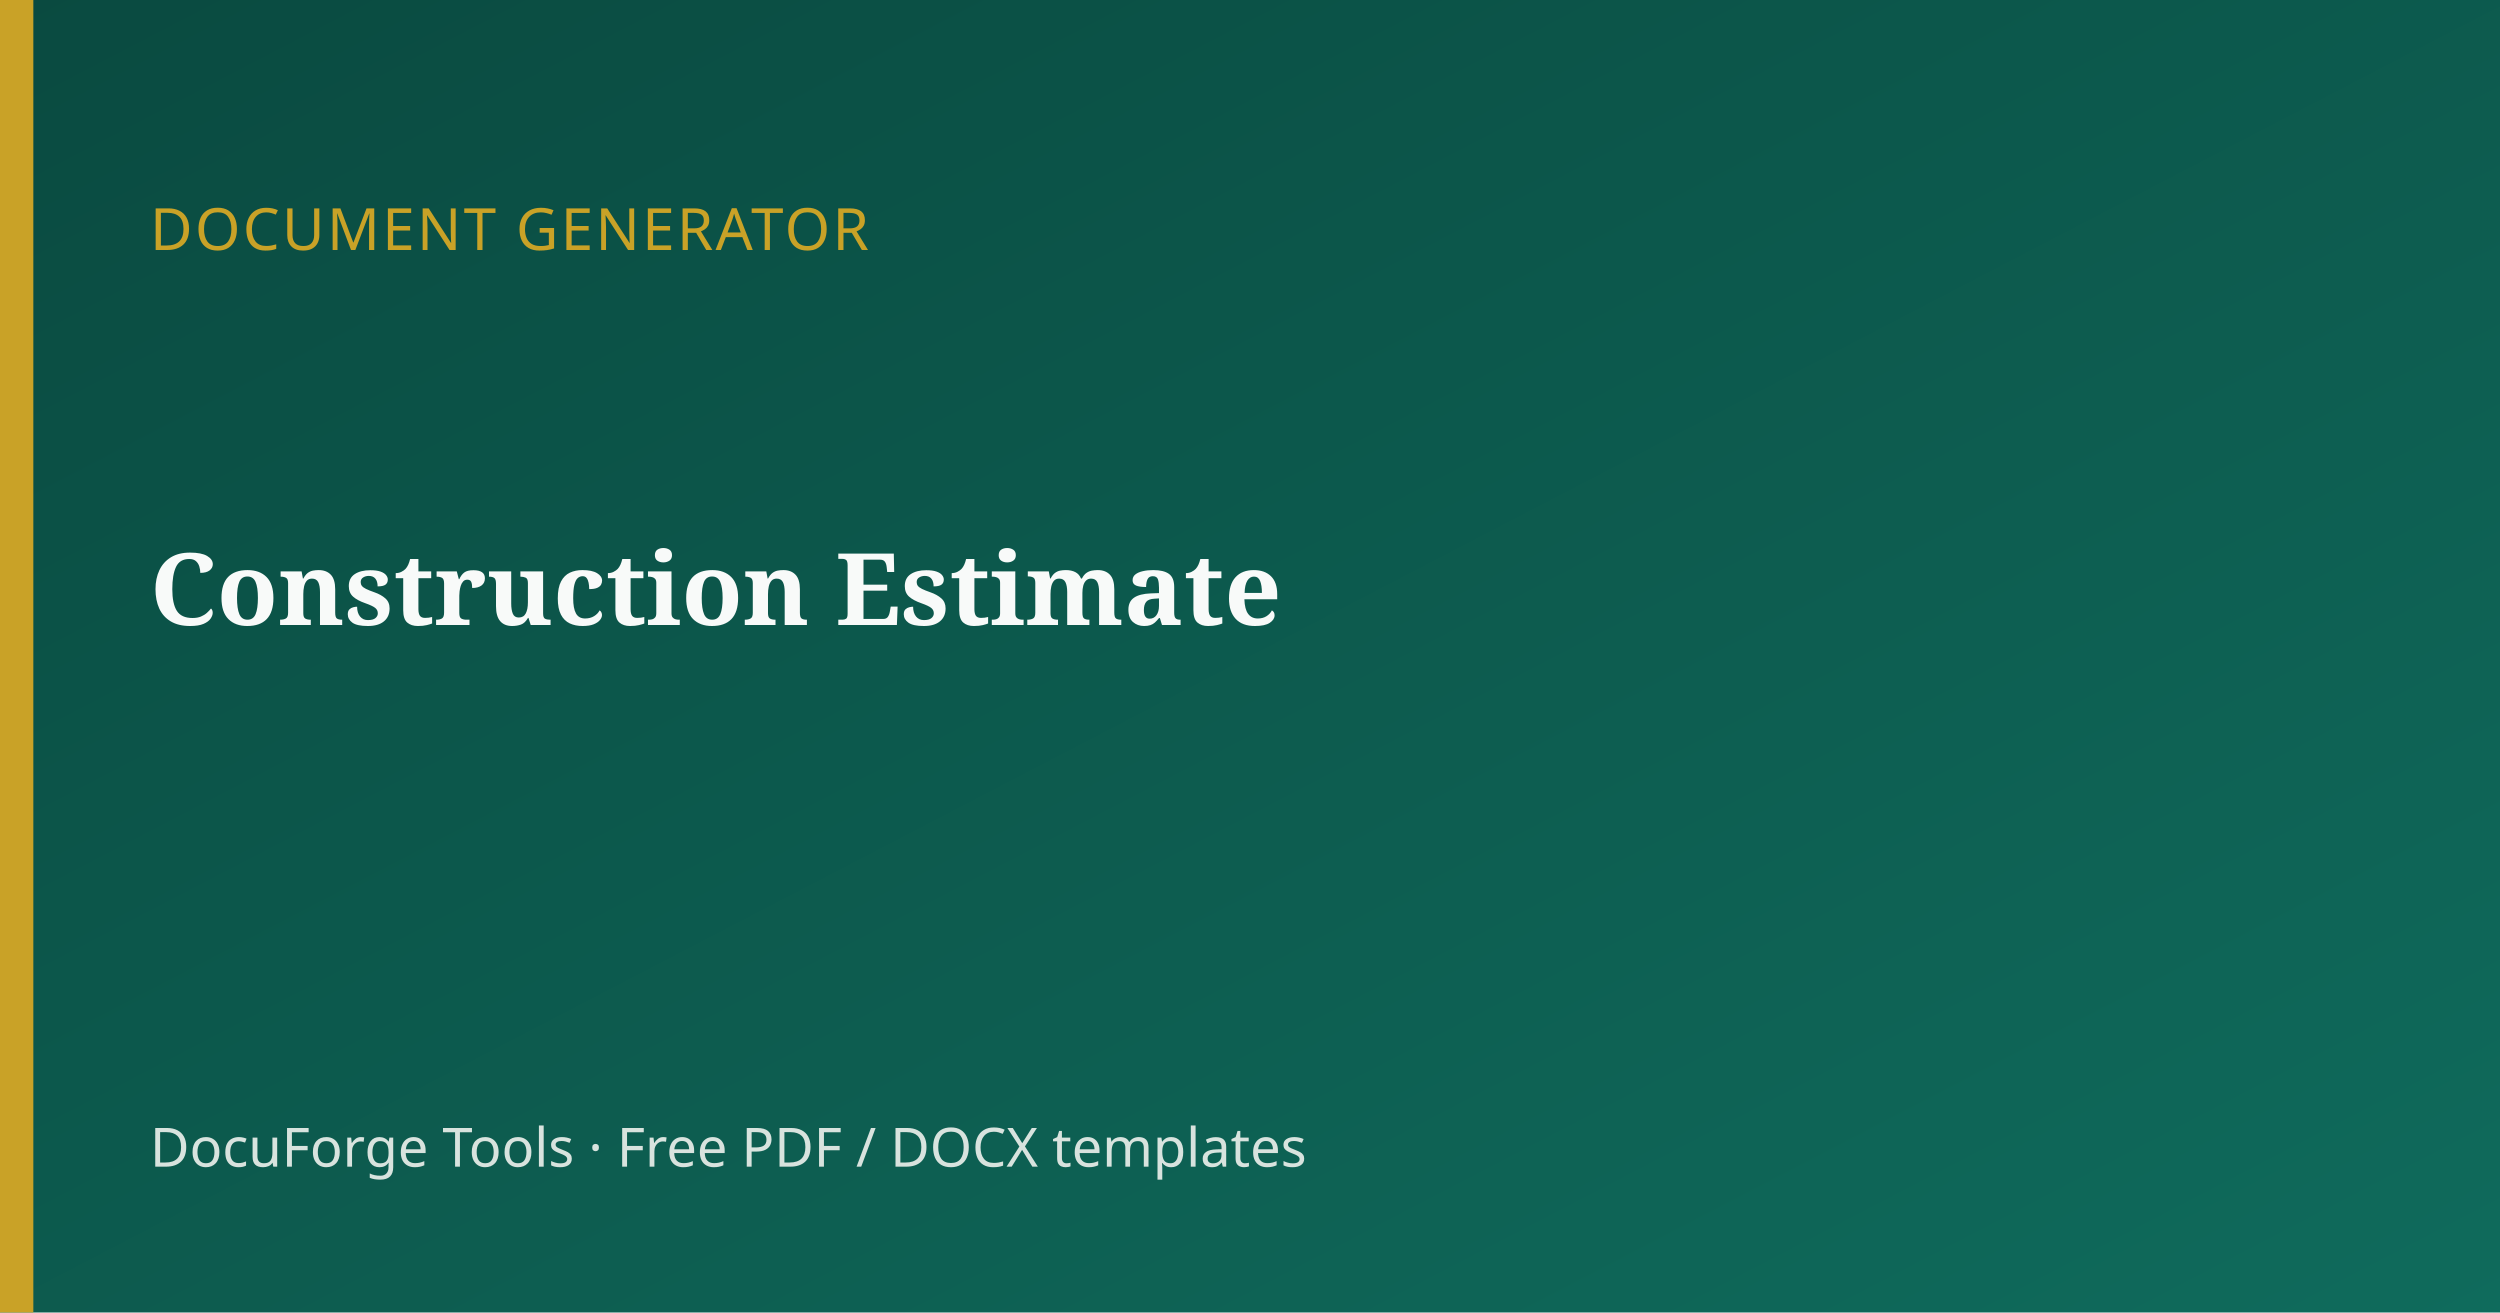
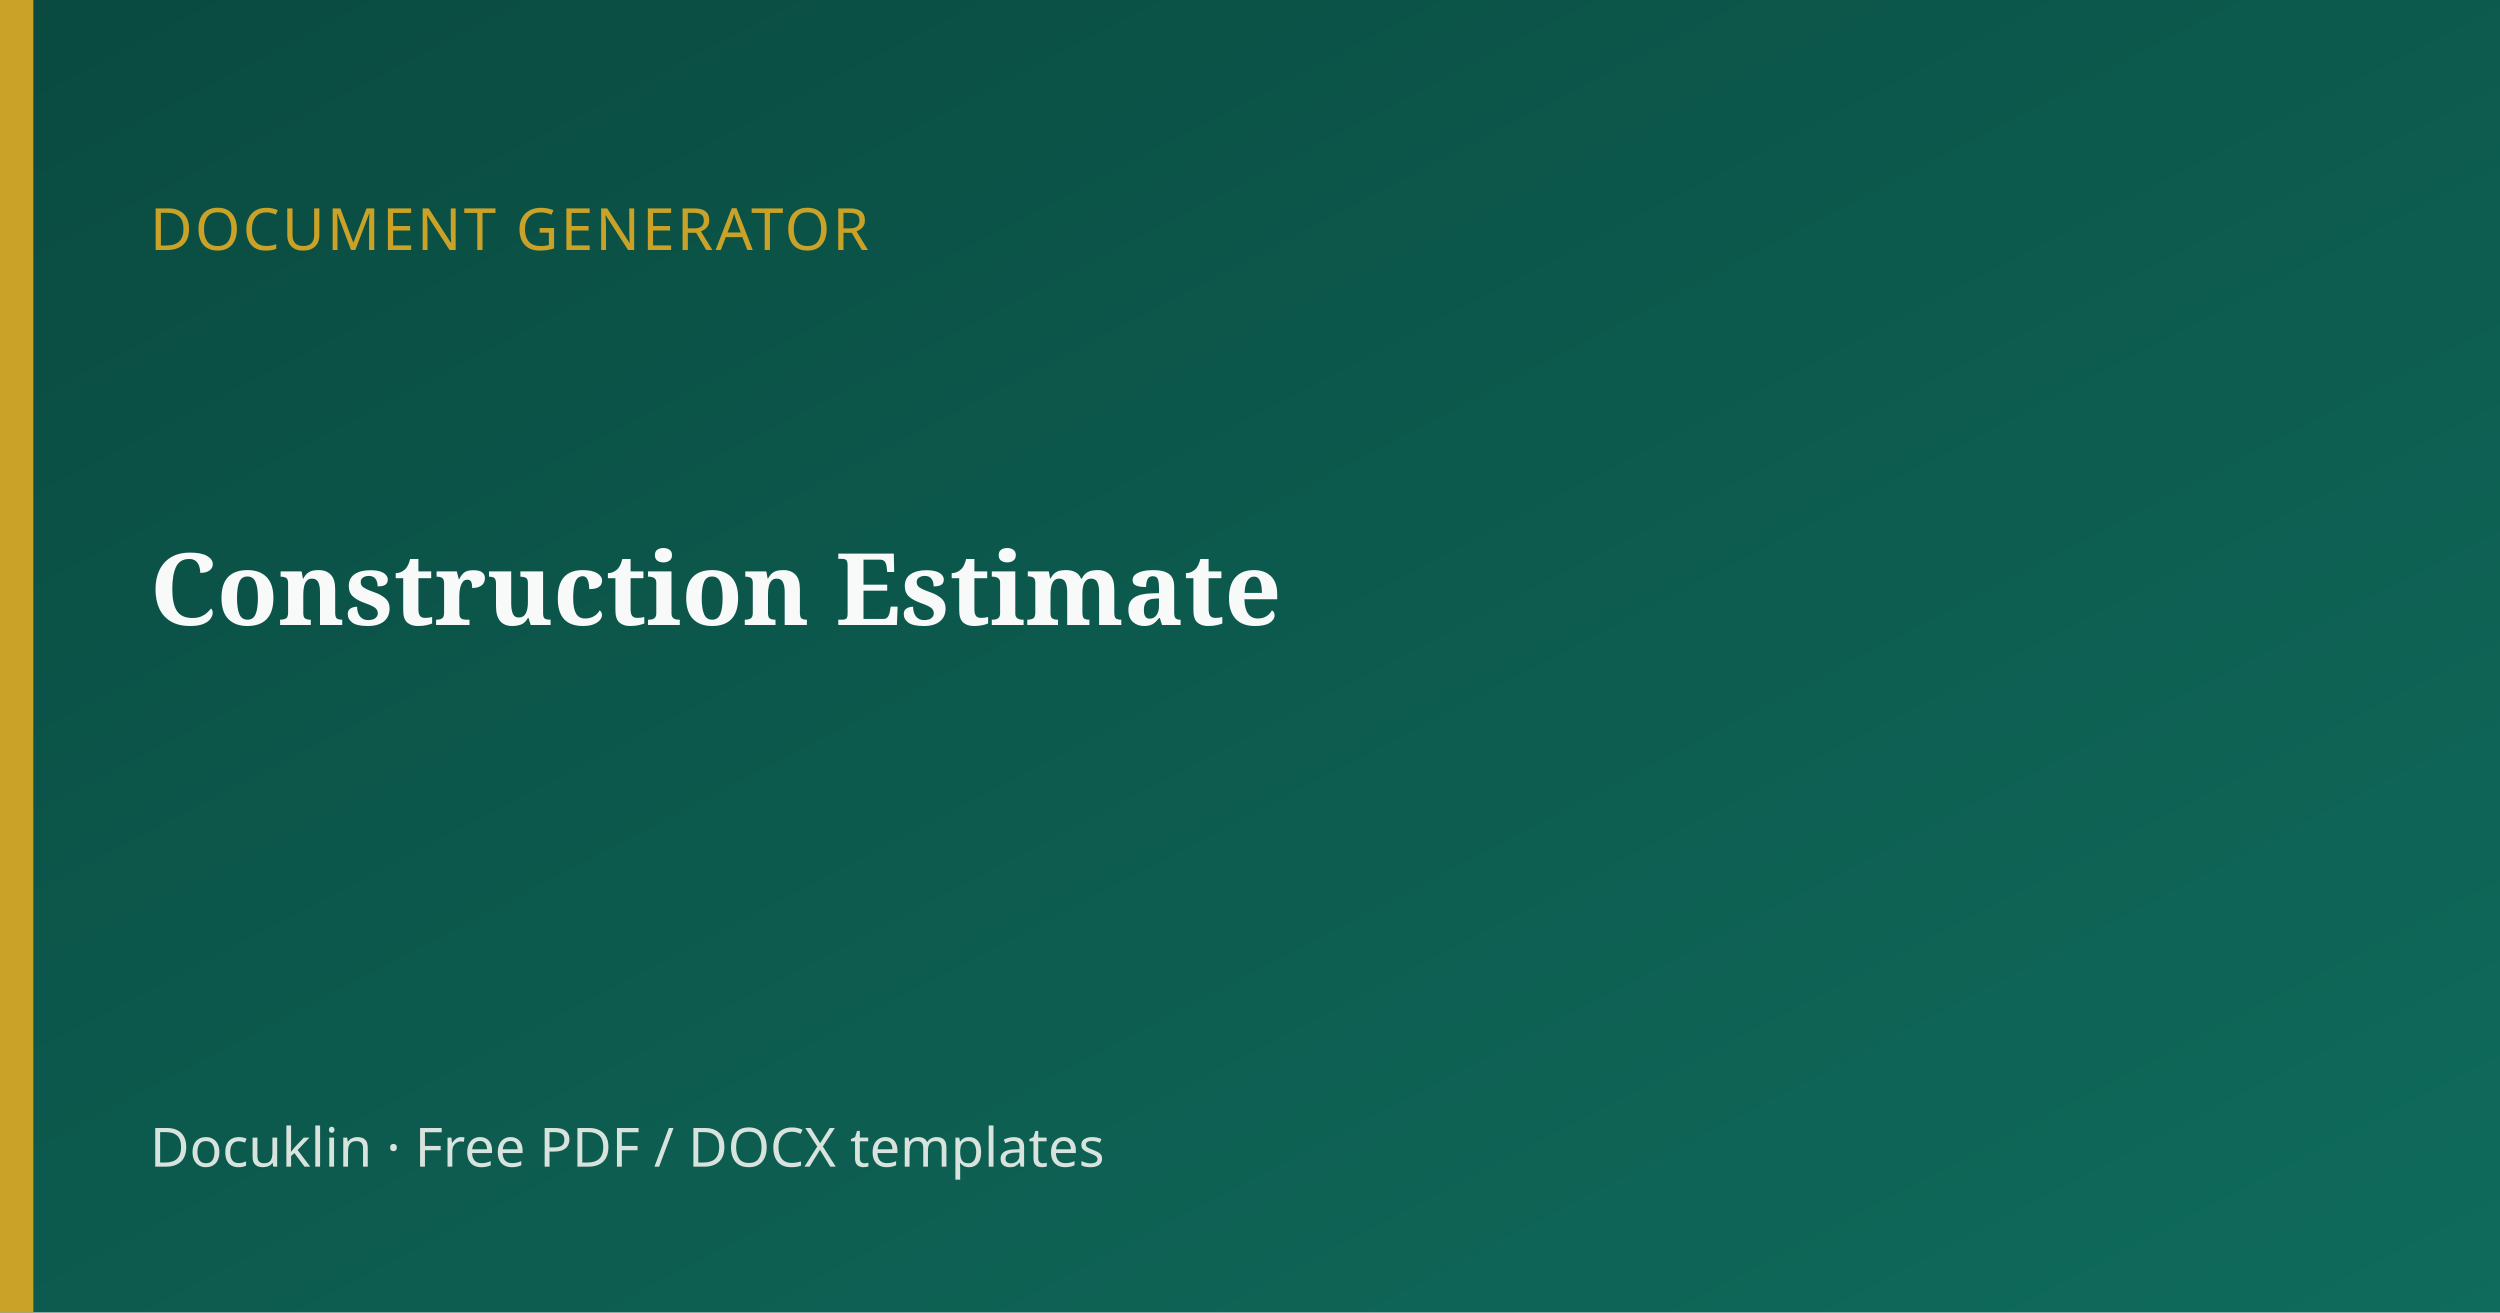
<svg xmlns="http://www.w3.org/2000/svg" width="1200" height="630" viewBox="0 0 1200 630" role="img">
  <defs>
    <linearGradient id="bg" x1="0" y1="0" x2="1" y2="1">
      <stop offset="0%" stop-color="#0a4a40" />
      <stop offset="100%" stop-color="#0f6b5c" />
    </linearGradient>
  </defs>
  <rect width="1200" height="630" fill="url(#bg)" />
  <rect x="0" y="0" width="16" height="630" fill="#c9a227" />
  <text x="72" y="120" fill="#c9a227" font-family="system-ui,sans-serif" font-size="28" letter-spacing="0.04em">DOCUMENT GENERATOR</text>
  <text x="72" y="300" fill="#f8faf9" font-family="Georgia, serif" font-size="48" font-weight="700">Construction Estimate</text>
-   <text x="72" y="560" fill="#d8e3de" font-family="system-ui,sans-serif" font-size="26">DocuForge Tools · Free PDF / DOCX templates</text>
+   <text x="72" y="560" fill="#d8e3de" font-family="system-ui,sans-serif" font-size="26">Docuklin · Free PDF / DOCX templates</text>
</svg>
